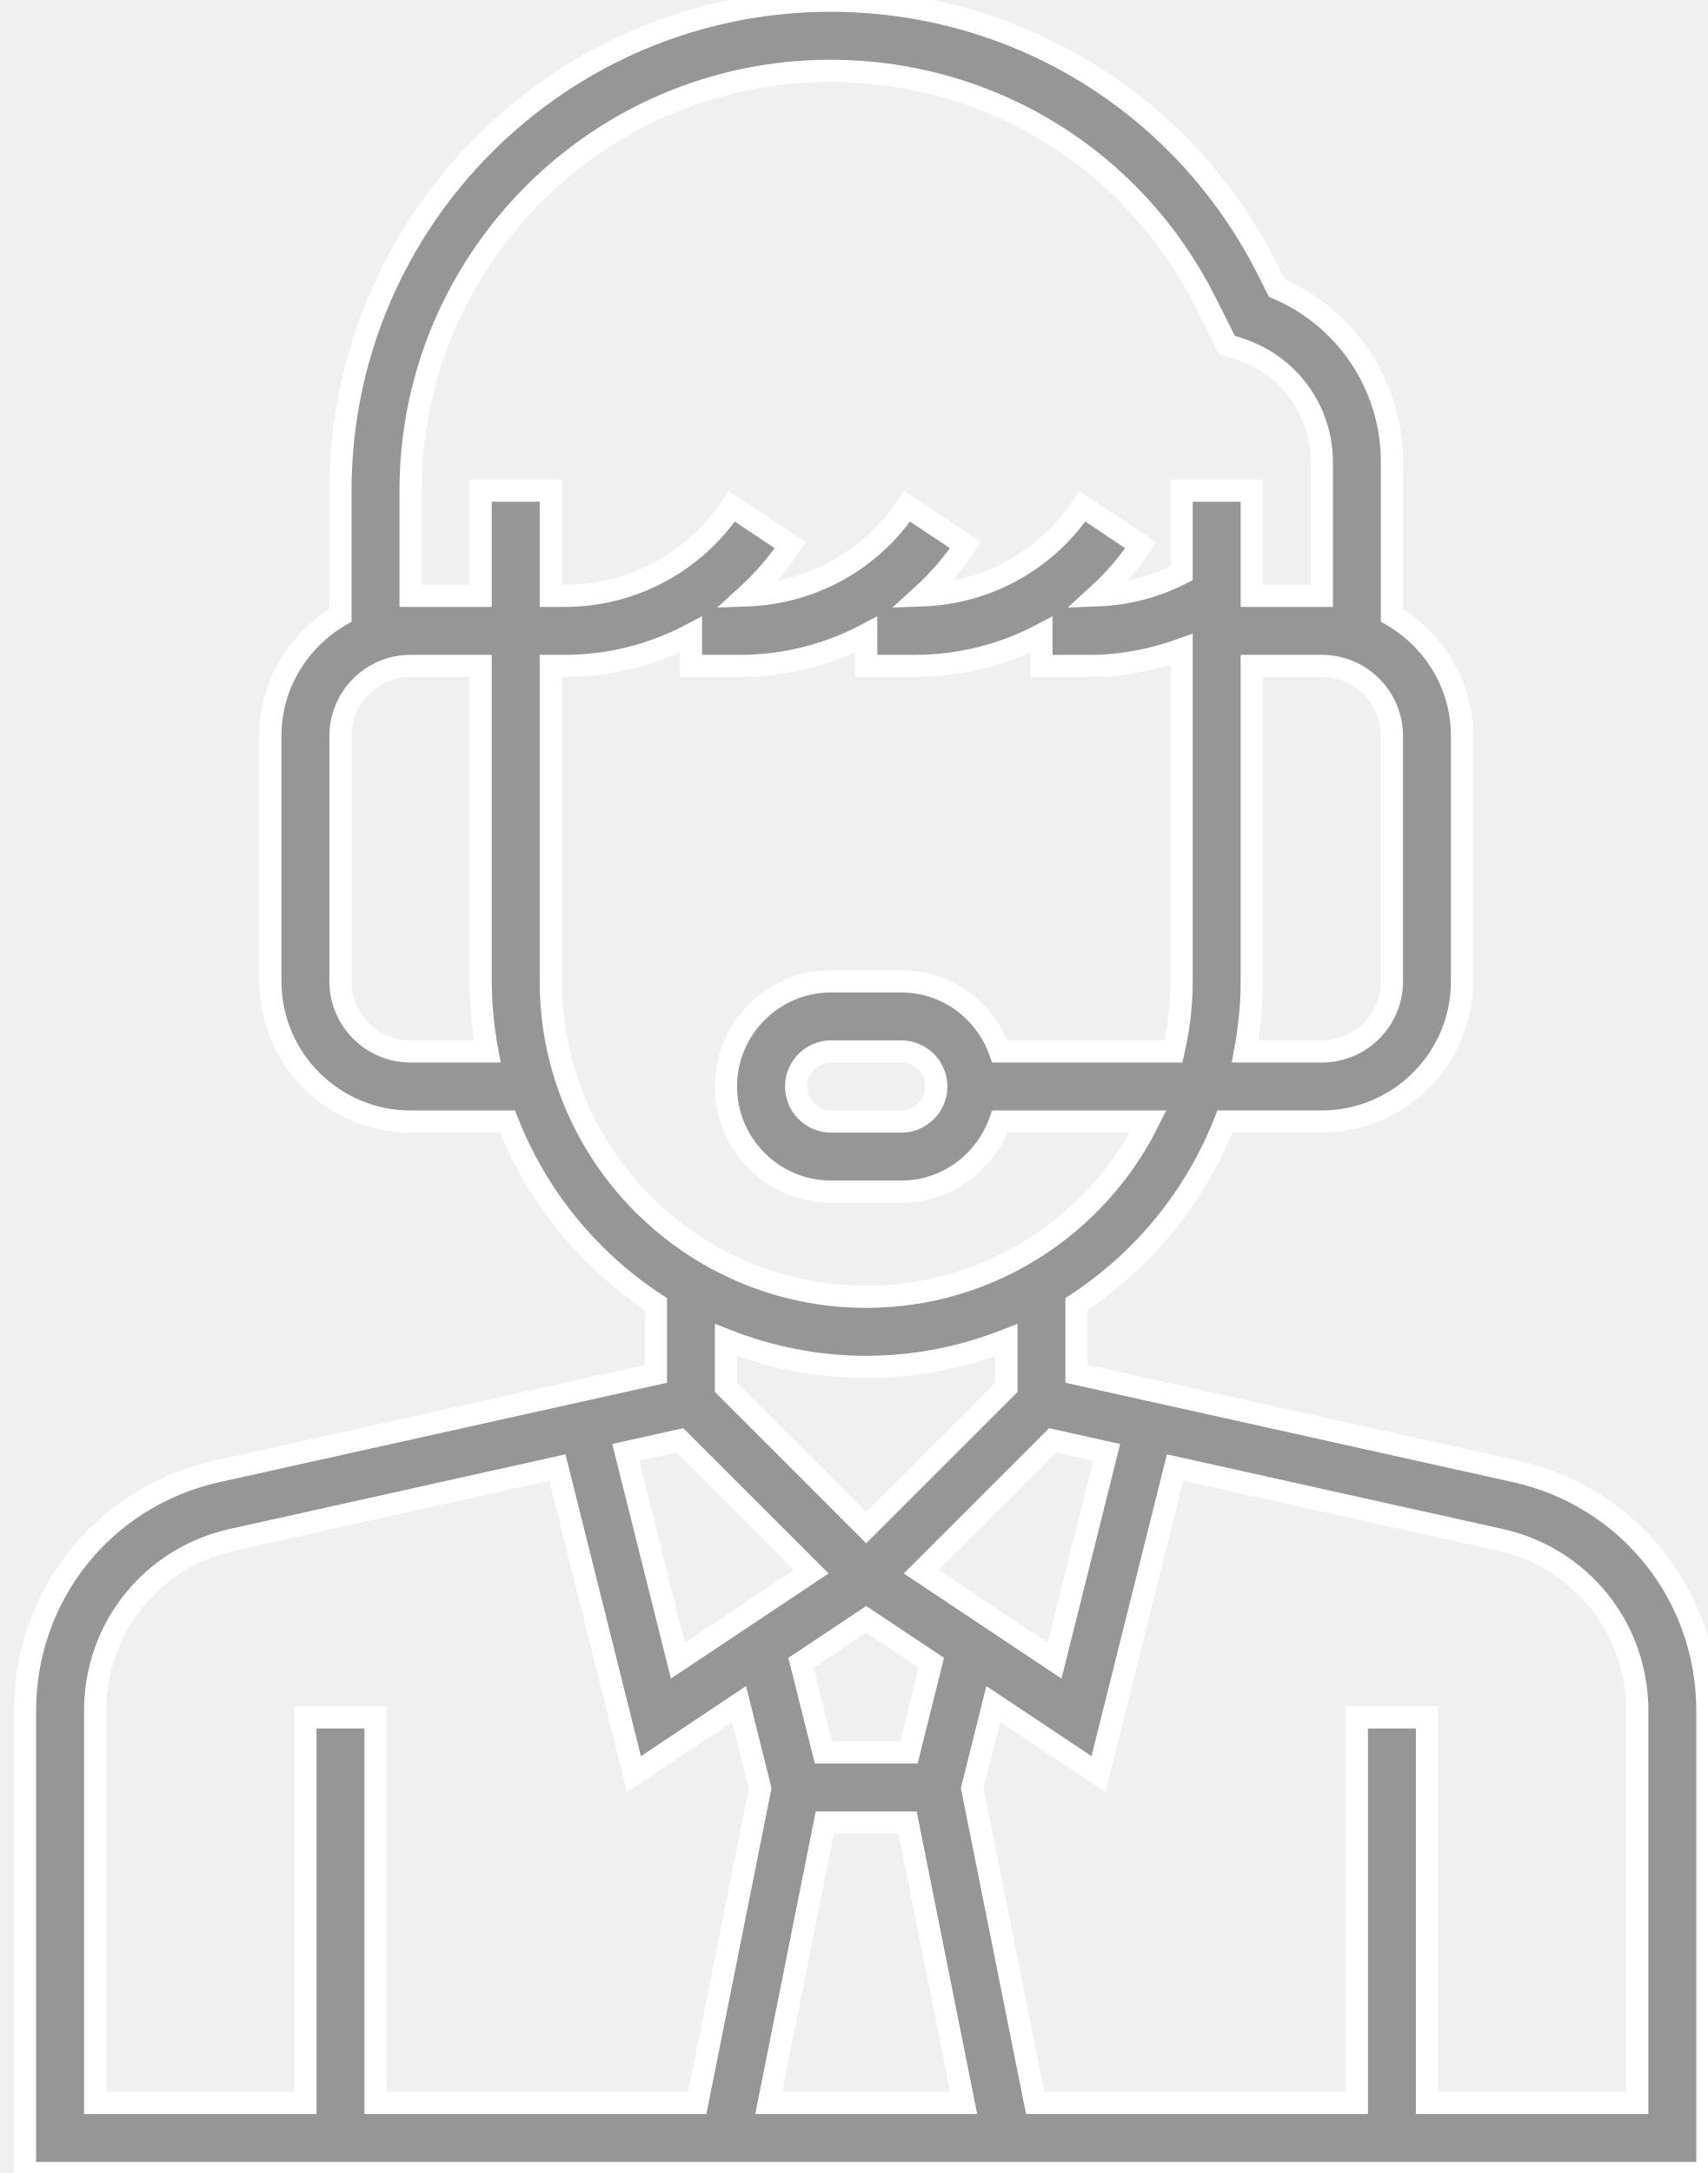
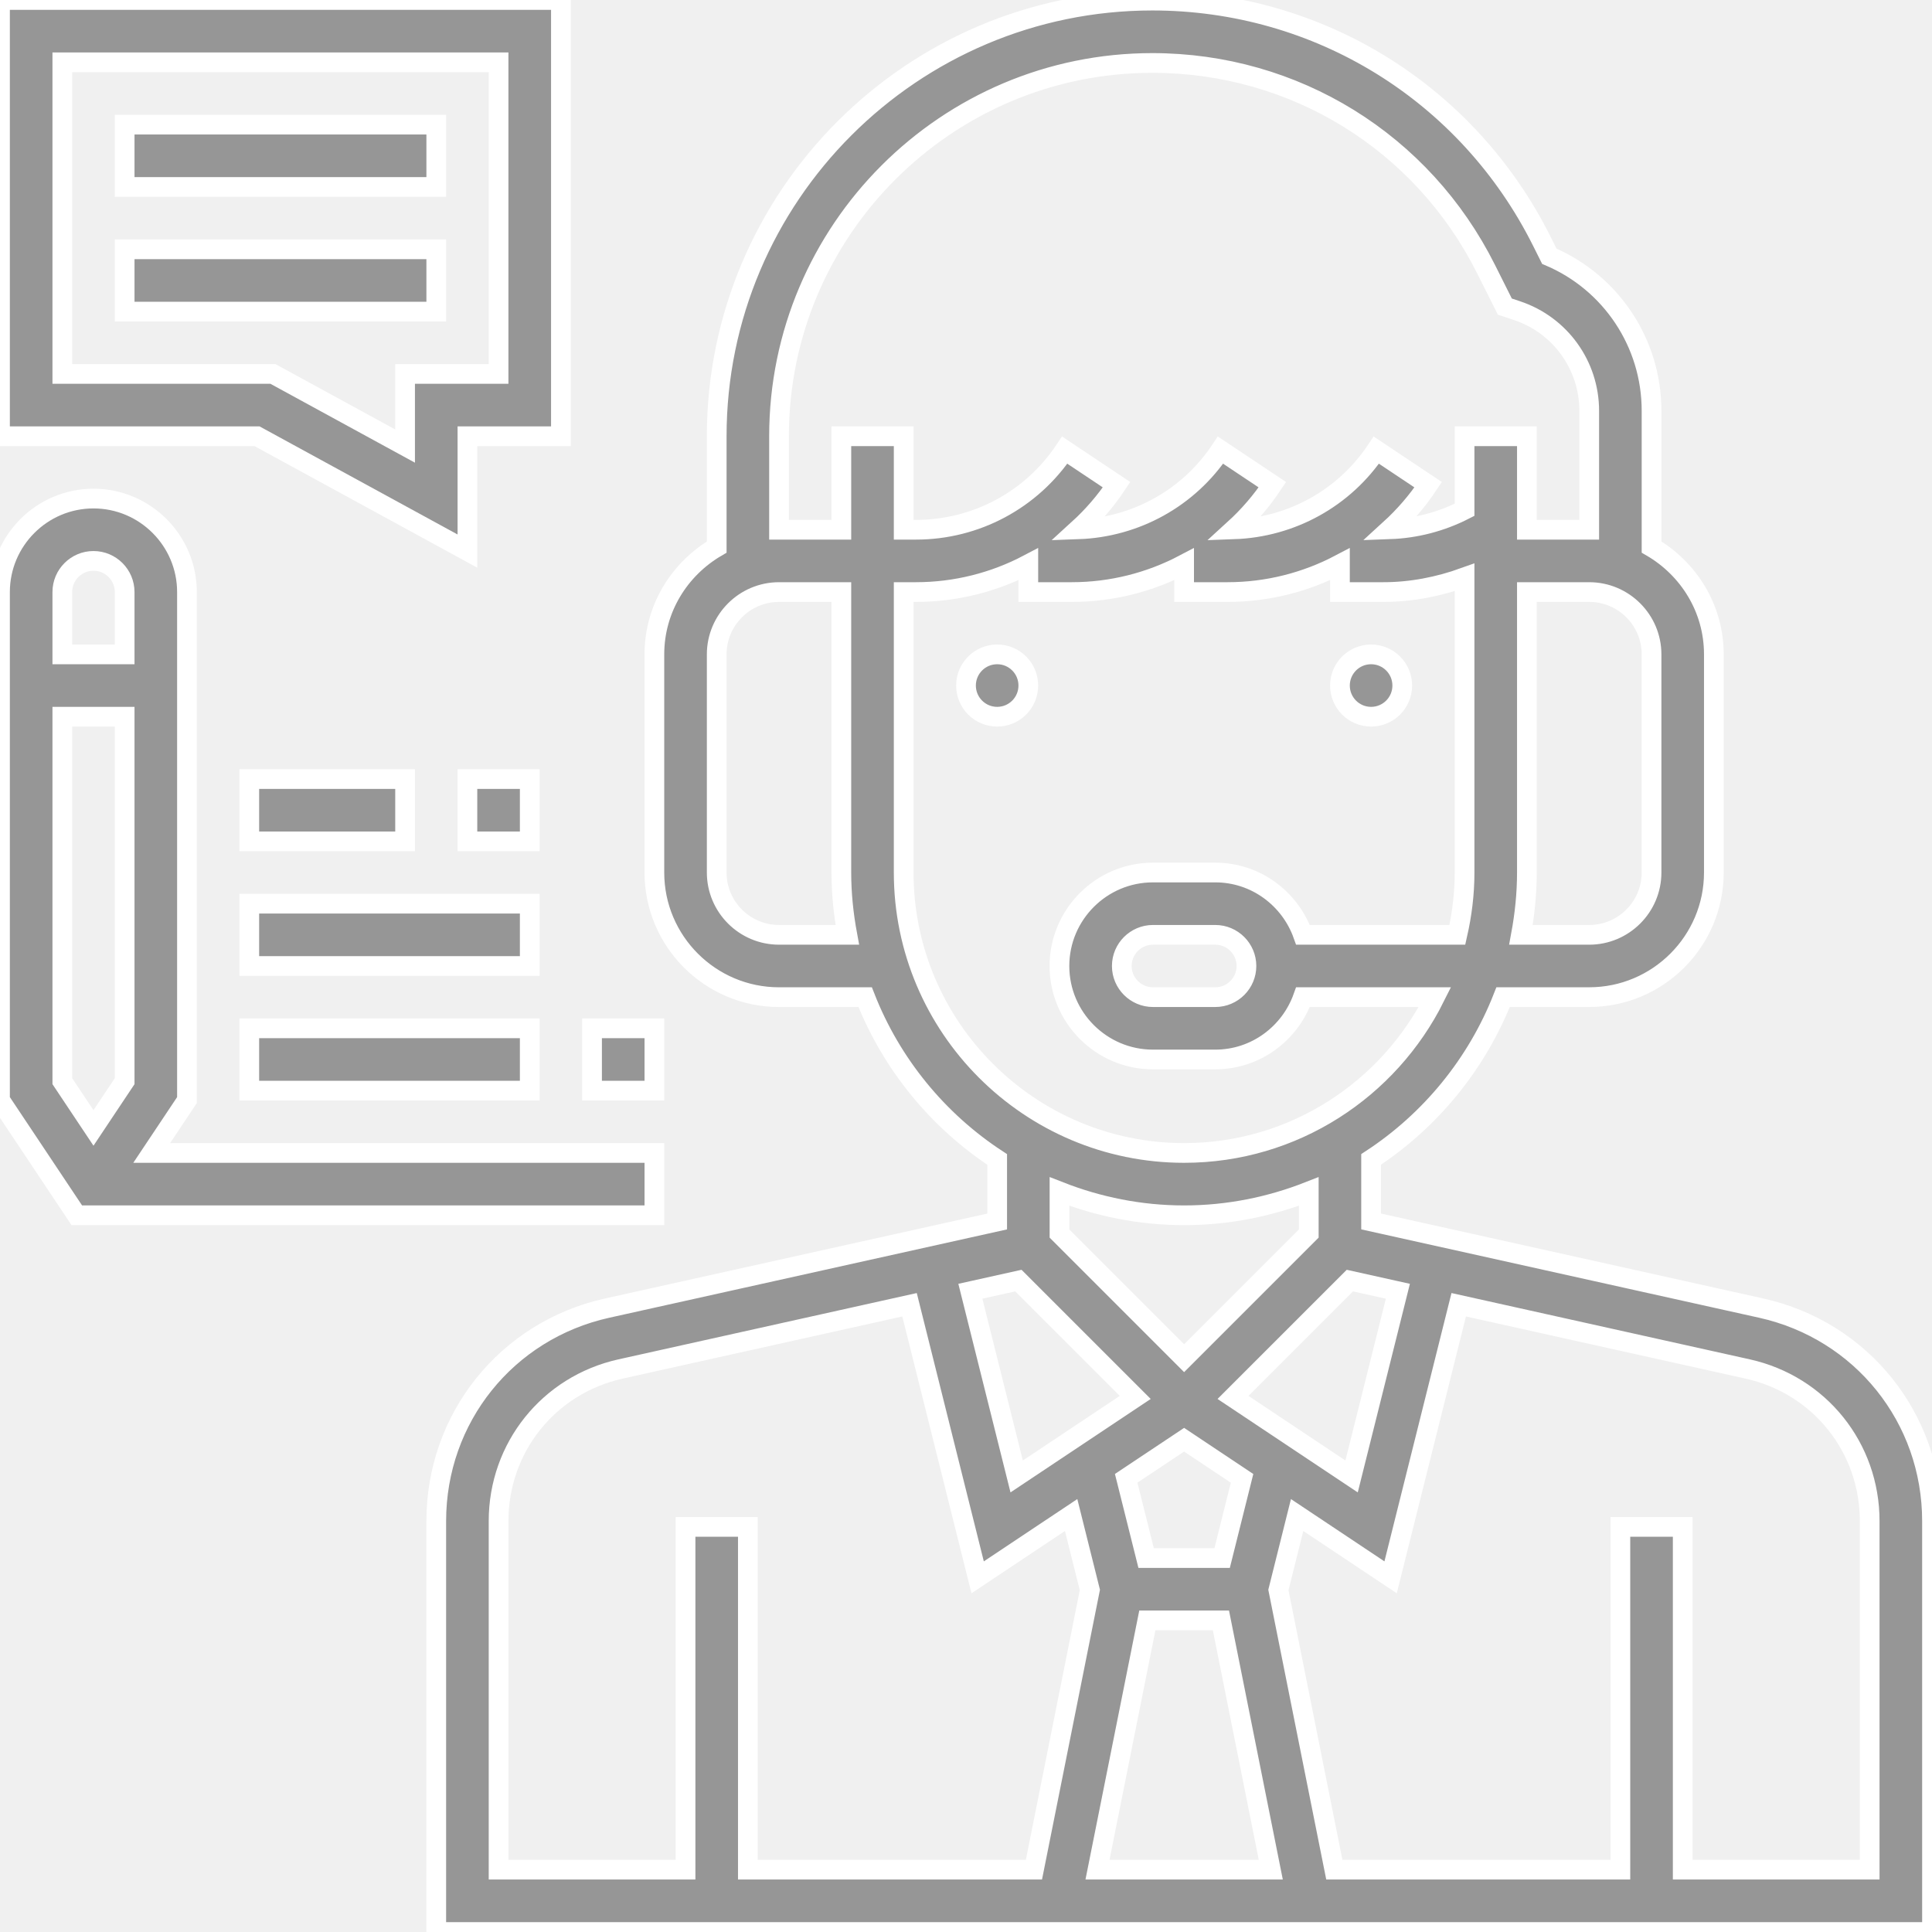
- <svg xmlns="http://www.w3.org/2000/svg" width="77" height="98" viewBox="0 0 77 98" fill="none">
-   <path d="M68.336 66.354L48.548 61.959V58.811C51.557 56.843 53.915 53.97 55.244 50.579H59.613C63.1 50.579 65.935 47.743 65.935 44.257V33.192C65.935 30.862 64.655 28.845 62.774 27.748V20.836C62.774 17.393 60.717 14.325 57.59 12.999L57.213 12.245C53.447 4.712 45.874 0.032 37.451 0.032C25.267 0.033 15.355 9.945 15.355 22.129V27.75C13.474 28.847 12.193 30.863 12.193 33.194V44.258C12.193 47.745 15.029 50.581 18.516 50.581H22.885C24.214 53.971 26.571 56.844 29.581 58.813V61.96L9.792 66.355C4.692 67.488 1.129 71.932 1.129 77.156V98H77V77.156C77 71.932 73.437 67.488 68.336 66.354V66.354ZM49.907 65.499L47.559 74.892L41.544 70.884L47.472 64.957L49.907 65.499ZM37.199 82.194H40.931L43.46 94.839H34.67L37.199 82.194ZM40.992 79.032H37.137L36.125 74.987L39.064 73.029L42.003 74.989L40.992 79.032ZM62.774 44.258C62.774 46.002 61.356 47.419 59.613 47.419H56.15C56.34 46.392 56.452 45.339 56.452 44.258V30.032H59.613C61.356 30.032 62.774 31.45 62.774 33.194V44.258ZM18.516 22.129C18.516 11.689 27.01 3.194 37.451 3.194C44.668 3.194 51.158 7.205 54.385 13.662L55.332 15.552L55.954 15.759C58.141 16.489 59.613 18.53 59.613 20.839V26.871H56.452V22.129H53.29V25.859C52.112 26.462 50.826 26.8 49.5 26.849C50.228 26.185 50.885 25.429 51.444 24.587L48.814 22.834C47.189 25.271 44.506 26.747 41.594 26.852C42.324 26.186 42.98 25.429 43.541 24.587L40.91 22.834C39.286 25.271 36.603 26.747 33.69 26.852C34.42 26.186 35.077 25.429 35.638 24.587L33.007 22.834C31.323 25.361 28.501 26.871 25.463 26.871H24.839V22.129H21.677V26.871H18.516V22.129ZM18.516 47.419C16.773 47.419 15.355 46.002 15.355 44.258V33.194C15.355 31.45 16.773 30.032 18.516 30.032H21.677V44.258C21.677 45.339 21.789 46.392 21.979 47.419H18.516ZM24.839 44.258V30.032H25.463C27.484 30.032 29.432 29.533 31.161 28.622V30.032H33.366C35.388 30.032 37.335 29.533 39.064 28.622V30.032H41.269C43.291 30.032 45.238 29.533 46.968 28.622V30.032H49.173C50.589 30.032 51.974 29.759 53.29 29.286V44.258C53.29 45.346 53.156 46.401 52.924 47.419H45.094C44.44 45.584 42.701 44.258 40.644 44.258H37.482C34.868 44.258 32.74 46.386 32.74 49C32.74 51.614 34.868 53.742 37.482 53.742H40.644C42.701 53.742 44.44 52.416 45.094 50.581H51.788C49.456 55.256 44.635 58.484 39.064 58.484C31.22 58.484 24.839 52.103 24.839 44.258V44.258ZM42.226 49C42.226 49.871 41.517 50.581 40.645 50.581H37.484C36.612 50.581 35.903 49.871 35.903 49C35.903 48.129 36.612 47.419 37.484 47.419H40.645C41.517 47.419 42.226 48.129 42.226 49ZM39.064 61.645C41.296 61.645 43.423 61.208 45.387 60.437V62.571L39.064 68.894L32.742 62.571V60.437C34.705 61.208 36.832 61.645 39.064 61.645V61.645ZM30.657 64.957L36.585 70.884L30.57 74.892L28.221 65.499L30.657 64.957ZM4.29 77.156C4.29 73.424 6.835 70.25 10.479 69.441L25.136 66.183L28.591 80.011L33.333 76.85L34.283 80.652L31.446 94.839H16.935V77.452H13.774V94.839H4.29V77.156ZM73.839 94.839H64.355V77.452H61.193V94.839H46.683L43.846 80.652L44.796 76.85L49.538 80.011L52.993 66.183L67.65 69.441C71.294 70.25 73.839 73.424 73.839 77.156V94.839Z" fill="#969696" stroke="white" />
+ <svg xmlns="http://www.w3.org/2000/svg" width="98" height="98" viewBox="0 0 98 98" fill="none">
+   <g clip-path="url(#clip0)">
+     <path d="M89.336 66.353L69.548 61.958V58.811C72.558 56.843 74.915 53.969 76.244 50.579H80.613C84.1 50.579 86.935 47.743 86.935 44.256V33.192C86.935 30.861 85.655 28.845 83.774 27.748V20.836C83.774 17.393 81.716 14.325 78.59 12.999L78.213 12.245C74.447 4.711 66.874 0.031 58.451 0.031C46.267 0.033 36.355 9.945 36.355 22.129V27.75C34.474 28.846 33.193 30.863 33.193 33.193V44.258C33.193 47.745 36.029 50.58 39.516 50.58H43.885C45.214 53.971 47.571 56.844 50.581 58.812V61.96L30.792 66.355C25.692 67.488 22.129 71.931 22.129 77.156V98H98V77.156C98 71.931 94.437 67.488 89.336 66.353ZM70.907 65.498L68.559 74.892L62.544 70.884L68.472 64.957L70.907 65.498ZM58.199 82.193H61.931L64.46 94.838H55.67L58.199 82.193ZM61.992 79.032H58.137L57.125 74.987L60.064 73.029L63.003 74.988L61.992 79.032ZM83.774 44.258C83.774 46.001 82.356 47.419 80.613 47.419H77.15C77.34 46.392 77.451 45.339 77.451 44.258V30.032H80.613C82.356 30.032 83.774 31.45 83.774 33.193V44.258ZM39.516 22.129C39.516 11.688 48.01 3.194 58.451 3.194C65.668 3.194 72.158 7.204 75.385 13.661L76.332 15.551L76.954 15.759C79.141 16.489 80.613 18.53 80.613 20.839V26.871H77.451V22.129H74.29V25.859C73.112 26.462 71.826 26.8 70.5 26.848C71.228 26.184 71.885 25.429 72.444 24.587L69.814 22.833C68.189 25.271 65.506 26.747 62.594 26.851C63.324 26.186 63.98 25.429 64.541 24.587L61.91 22.833C60.286 25.271 57.603 26.747 54.69 26.851C55.42 26.186 56.077 25.429 56.638 24.587L54.007 22.833C52.322 25.361 49.501 26.871 46.463 26.871H45.839V22.129H42.677V26.871H39.516V22.129ZM39.516 47.419C37.773 47.419 36.355 46.001 36.355 44.258V33.193C36.355 31.45 37.773 30.032 39.516 30.032H42.677V44.258C42.677 45.339 42.789 46.392 42.979 47.419H39.516ZM45.839 44.258V30.032H46.463C48.484 30.032 50.432 29.532 52.161 28.622V30.032H54.366C56.388 30.032 58.335 29.532 60.064 28.622V30.032H62.269C64.291 30.032 66.238 29.532 67.968 28.622V30.032H70.173C71.589 30.032 72.974 29.759 74.29 29.285V44.258C74.29 45.345 74.156 46.401 73.924 47.419H66.094C65.44 45.584 63.701 44.258 61.644 44.258H58.482C55.868 44.258 53.74 46.386 53.74 49C53.74 51.614 55.868 53.742 58.482 53.742H61.644C63.701 53.742 65.44 52.416 66.094 50.58H72.788C70.456 55.256 65.635 58.483 60.064 58.483C52.22 58.483 45.839 52.102 45.839 44.258ZM63.226 49C63.226 49.87 62.517 50.58 61.645 50.58H58.484C57.612 50.58 56.903 49.87 56.903 49C56.903 48.129 57.612 47.419 58.484 47.419H61.645C62.517 47.419 63.226 48.129 63.226 49ZM60.064 61.645C62.296 61.645 64.424 61.207 66.387 60.437V62.571L60.064 68.894L53.742 62.571V60.437C55.705 61.207 57.832 61.645 60.064 61.645ZM51.657 64.957L57.585 70.884L51.57 74.892L49.221 65.498L51.657 64.957ZM25.29 77.156C25.29 73.424 27.835 70.25 31.479 69.441L46.136 66.183L49.591 80.01L54.333 76.849L55.283 80.652L52.446 94.838H37.935V77.451H34.774V94.838H25.29V77.156ZM94.839 94.838H85.355V77.451H82.193V94.838H67.683L64.846 80.652L65.796 76.849L70.538 80.01L73.993 66.183L88.65 69.441C92.294 70.25 94.839 73.424 94.839 77.156V94.838Z" fill="#969696" stroke="white" />
+     <path d="M71.129 34.774C71.129 35.647 70.421 36.355 69.548 36.355C68.675 36.355 67.968 35.647 67.968 34.774C67.968 33.901 68.675 33.193 69.548 33.193C70.421 33.193 71.129 33.901 71.129 34.774Z" fill="#969696" stroke="white" />
+     <path d="M52.161 34.774C52.161 35.647 51.454 36.355 50.581 36.355C49.708 36.355 49 35.647 49 34.774C49 33.901 49.708 33.193 50.581 33.193C51.454 33.193 52.161 33.901 52.161 34.774Z" fill="#969696" stroke="white" />
+     <path d="M6.323 6.322H22.129V9.484H6.323V6.322Z" fill="#969696" stroke="white" />
+     <path d="M6.323 12.646H22.129V15.807H6.323V12.646Z" fill="#969696" stroke="white" />
+     <path d="M23.71 27.954V22.129H28.452V0H0V22.129H13.039L23.71 27.954ZM3.161 3.161H25.29V18.968H20.548V22.627L13.845 18.968H3.161V3.161Z" fill="#969696" stroke="white" />
+     <path d="M33.194 58.484H7.695L9.484 55.802V30.032C9.484 27.418 7.356 25.29 4.742 25.29C2.128 25.29 0 27.418 0 30.032V55.802L3.896 61.645H33.194V58.484ZM4.742 28.451C5.614 28.451 6.323 29.161 6.323 30.032V33.193H3.161V30.032C3.161 29.161 3.87 28.451 4.742 28.451ZM4.742 57.214L3.161 54.843V36.355H6.323V54.843L4.742 57.214Z" fill="#969696" stroke="white" />
+     <path d="M30.032 52.161H33.194V55.322H30.032V52.161Z" fill="#969696" stroke="white" />
+     <path d="M12.645 52.161H26.871V55.322H12.645V52.161Z" fill="#969696" stroke="white" />
+     <path d="M12.645 45.839H26.871V49H12.645V45.839Z" fill="#969696" stroke="white" />
+     <path d="M23.709 39.517H26.871V42.678H23.709V39.517Z" fill="#969696" stroke="white" />
+     <path d="M12.645 39.517H20.548V42.678H12.645V39.517Z" fill="#969696" stroke="white" />
+   </g>
+   <defs>
+     <clipPath id="clip0">
+       <rect width="98" height="98" fill="white" />
+     </clipPath>
+   </defs>
</svg>
